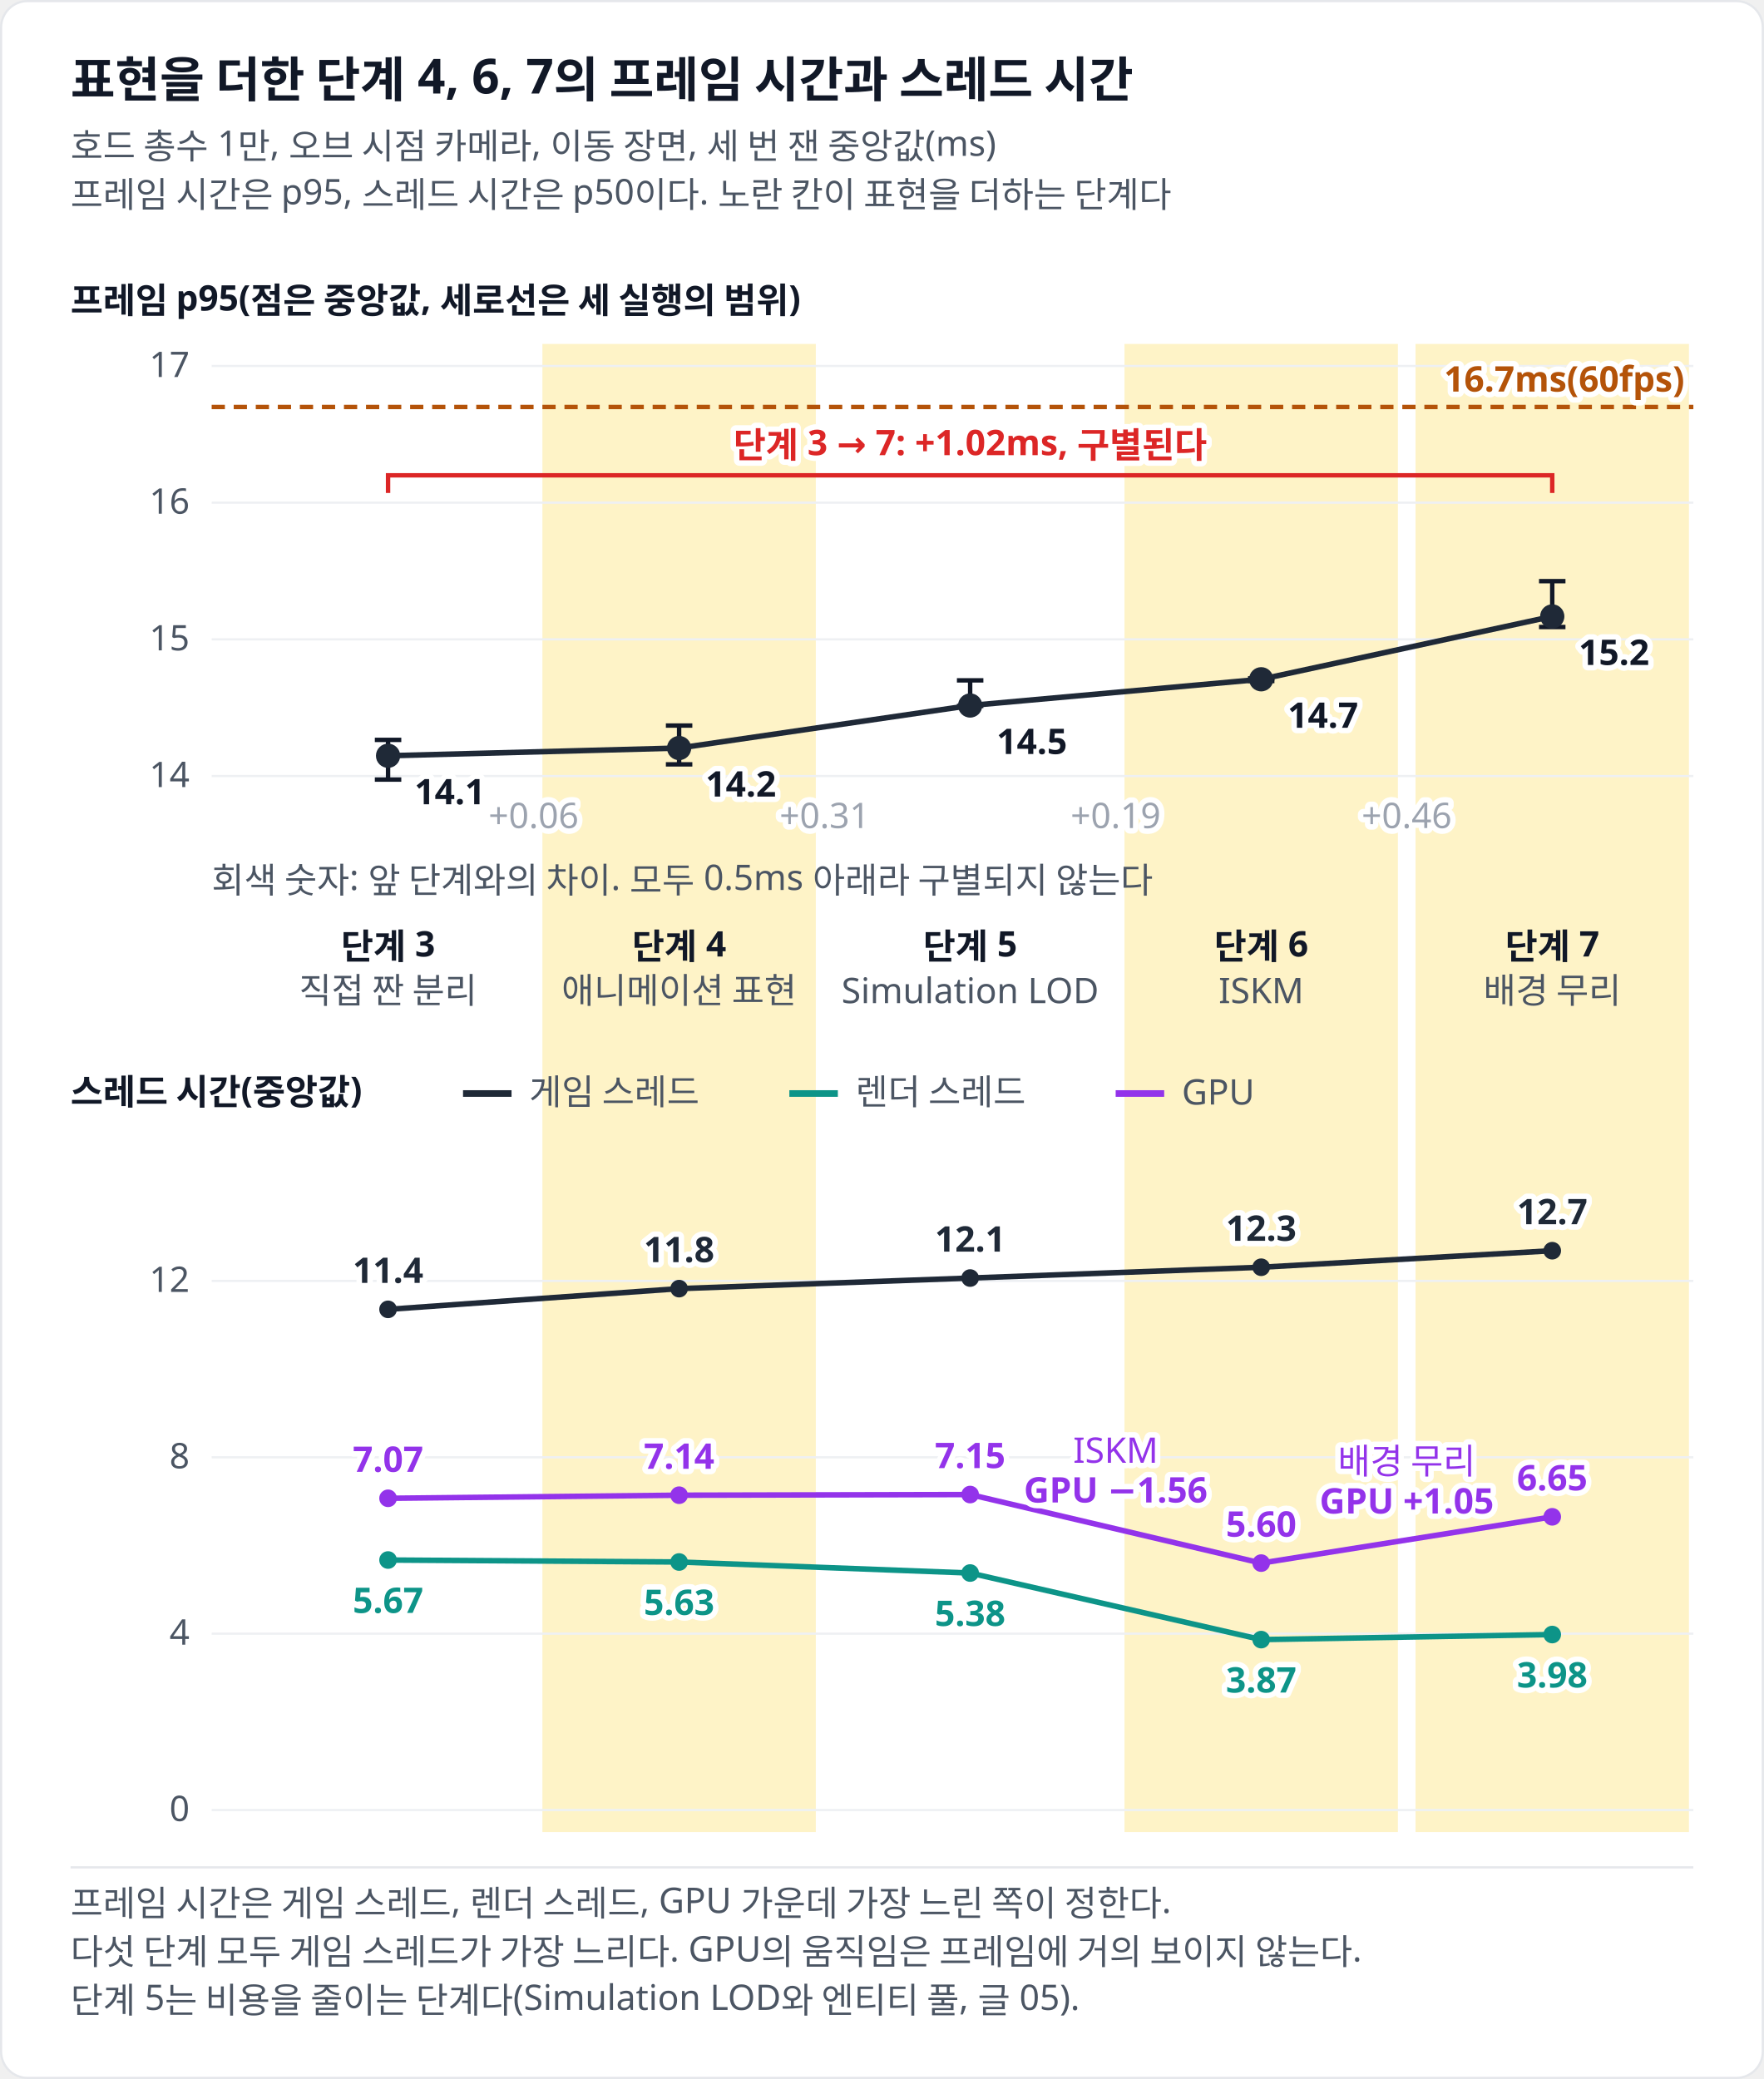
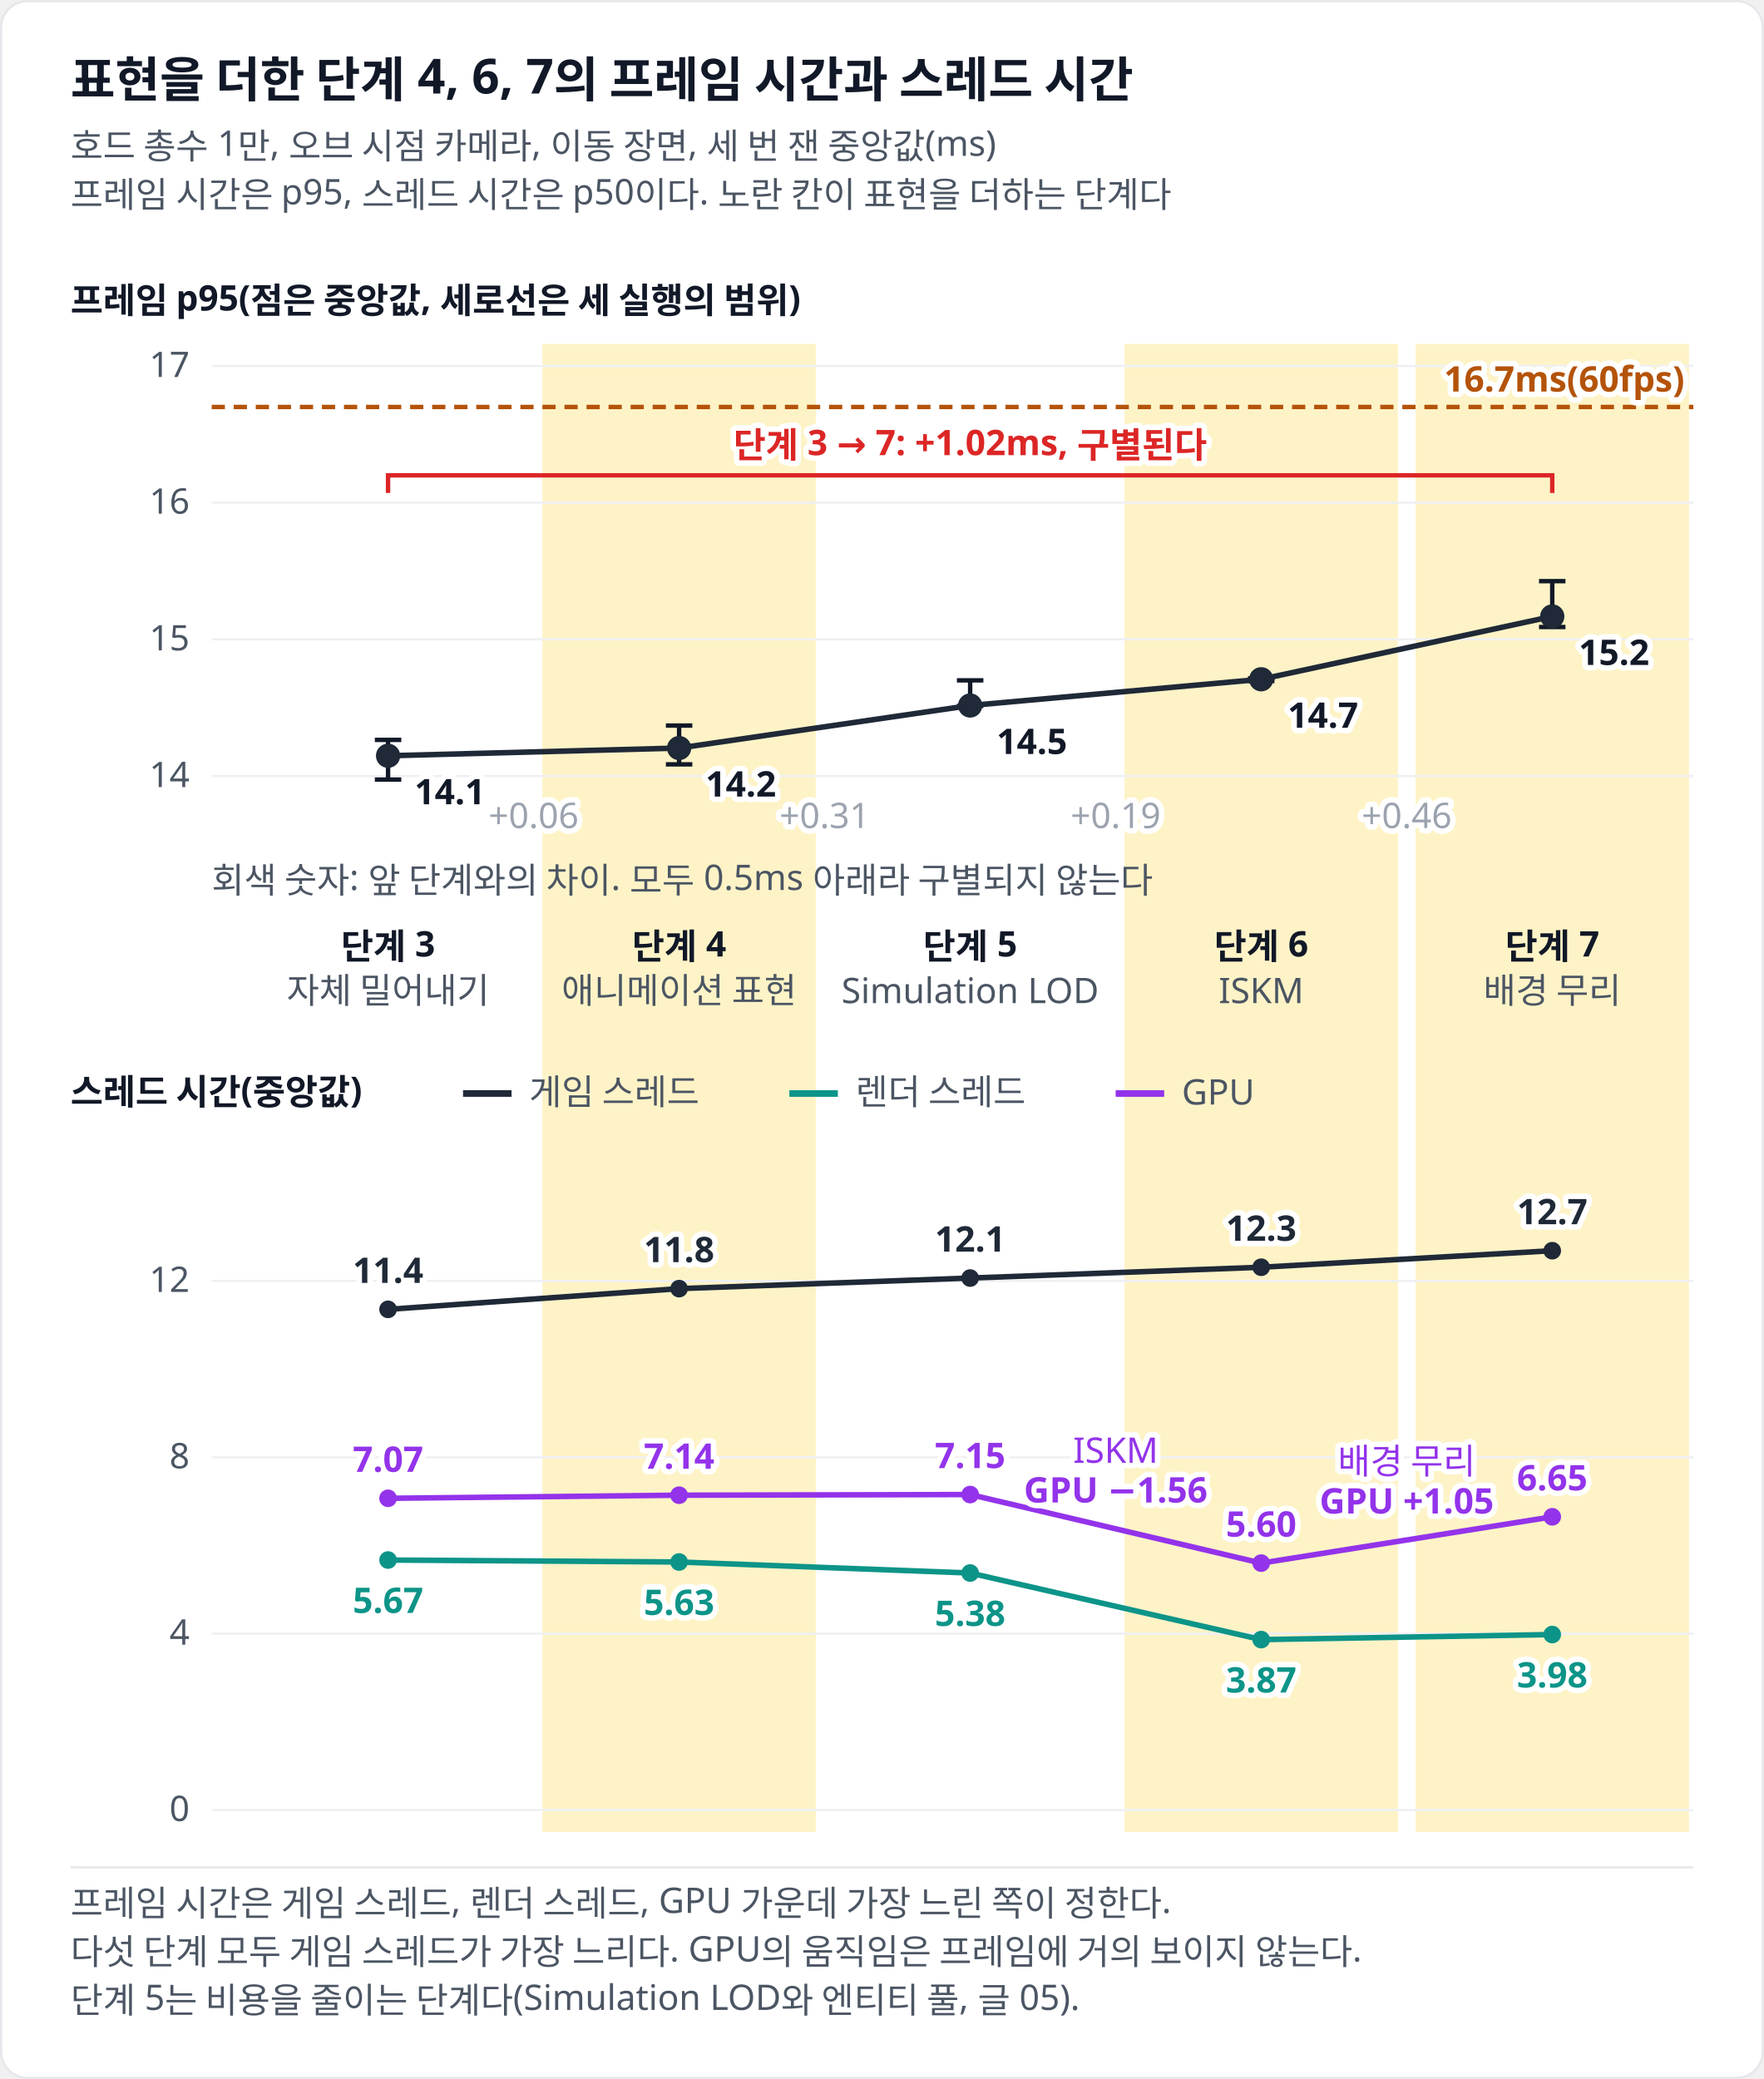
<svg xmlns="http://www.w3.org/2000/svg" width="800" height="943" viewBox="0 0 800 943" font-family="Malgun Gothic, Apple SD Gothic Neo, Noto Sans KR, Segoe UI, sans-serif" font-size="16" fill="#111827">
  <rect x="0.5" y="0.5" width="799" height="942" rx="12" fill="#ffffff" stroke="#e5e7eb" />
  <text x="32" y="44" font-size="22" font-weight="700">표현을 더한 단계 4, 6, 7의 프레임 시간과 스레드 시간</text>
  <text x="32" y="72" font-size="16" fill="#4b5563">호드 총수 1만, 오브 시점 카메라, 이동 장면, 세 번 잰 중앙값(ms)</text>
  <text x="32" y="94" font-size="16" fill="#4b5563">프레임 시간은 p95, 스레드 시간은 p50이다. 노란 칸이 표현을 더하는 단계다</text>
  <rect x="246.0" y="156.0" width="124" height="675.0" fill="#fef3c7" />
  <rect x="510.0" y="156.0" width="124" height="675.0" fill="#fef3c7" />
  <rect x="642.0" y="156.0" width="124" height="675.0" fill="#fef3c7" />
  <text x="32.0" y="142.0" font-size="16" text-anchor="start" font-weight="700" fill="#111827">프레임 p95(점은 중앙값, 세로선은 세 실행의 범위)</text>
  <line x1="96" y1="352.0" x2="768" y2="352.0" stroke="#eef0f3" />
  <text x="86.0" y="357.0" font-size="16" text-anchor="end" fill="#4b5563">14</text>
  <line x1="96" y1="290.0" x2="768" y2="290.0" stroke="#eef0f3" />
  <text x="86.0" y="295.0" font-size="16" text-anchor="end" fill="#4b5563">15</text>
  <line x1="96" y1="228.0" x2="768" y2="228.0" stroke="#eef0f3" />
  <text x="86.0" y="233.0" font-size="16" text-anchor="end" fill="#4b5563">16</text>
  <line x1="96" y1="166.0" x2="768" y2="166.0" stroke="#eef0f3" />
  <text x="86.0" y="171.0" font-size="16" text-anchor="end" fill="#4b5563">17</text>
  <line x1="96" y1="184.6" x2="768" y2="184.6" stroke="#b45309" stroke-width="2" stroke-dasharray="6 4" />
  <text x="764.0" y="177.6" font-size="16" text-anchor="end" font-weight="700" fill="#ffffff" stroke="#ffffff" stroke-width="5" stroke-linejoin="round">16.7ms(60fps)</text>
  <text x="764.0" y="177.6" font-size="16" text-anchor="end" font-weight="700" fill="#b45309">16.7ms(60fps)</text>
  <line x1="176" y1="353.6" x2="176" y2="335.6" stroke="#111827" stroke-width="2" />
  <line x1="170" y1="353.6" x2="182" y2="353.6" stroke="#111827" stroke-width="2" />
  <line x1="170" y1="335.6" x2="182" y2="335.6" stroke="#111827" stroke-width="2" />
  <line x1="308" y1="346.7" x2="308" y2="329.1" stroke="#111827" stroke-width="2" />
  <line x1="302" y1="346.7" x2="314" y2="346.7" stroke="#111827" stroke-width="2" />
  <line x1="302" y1="329.1" x2="314" y2="329.1" stroke="#111827" stroke-width="2" />
  <line x1="440" y1="320.2" x2="440" y2="308.6" stroke="#111827" stroke-width="2" />
  <line x1="434" y1="320.2" x2="446" y2="320.2" stroke="#111827" stroke-width="2" />
  <line x1="434" y1="308.6" x2="446" y2="308.6" stroke="#111827" stroke-width="2" />
  <line x1="572" y1="308.9" x2="572" y2="307.7" stroke="#111827" stroke-width="2" />
  <line x1="566" y1="308.9" x2="578" y2="308.9" stroke="#111827" stroke-width="2" />
  <line x1="566" y1="307.7" x2="578" y2="307.7" stroke="#111827" stroke-width="2" />
  <line x1="704" y1="284.4" x2="704" y2="263.6" stroke="#111827" stroke-width="2" />
  <line x1="698" y1="284.4" x2="710" y2="284.4" stroke="#111827" stroke-width="2" />
  <line x1="698" y1="263.6" x2="710" y2="263.6" stroke="#111827" stroke-width="2" />
  <path d="M176.0,342.8 L308.0,339.3 L440.0,320.0 L572.0,308.1 L704.0,279.6" fill="none" stroke="#1f2937" stroke-width="2.5" />
  <circle cx="176.0" cy="342.8" r="5.5" fill="#1f2937" />
  <text x="188.0" y="364.8" font-size="16" text-anchor="start" font-weight="700" fill="#ffffff" stroke="#ffffff" stroke-width="5" stroke-linejoin="round">14.1</text>
  <text x="188.0" y="364.8" font-size="16" text-anchor="start" font-weight="700" fill="#111827">14.1</text>
  <circle cx="308.0" cy="339.3" r="5.5" fill="#1f2937" />
  <text x="320.0" y="361.3" font-size="16" text-anchor="start" font-weight="700" fill="#ffffff" stroke="#ffffff" stroke-width="5" stroke-linejoin="round">14.2</text>
  <text x="320.0" y="361.3" font-size="16" text-anchor="start" font-weight="700" fill="#111827">14.2</text>
  <circle cx="440.0" cy="320.0" r="5.5" fill="#1f2937" />
  <text x="452.0" y="342.0" font-size="16" text-anchor="start" font-weight="700" fill="#ffffff" stroke="#ffffff" stroke-width="5" stroke-linejoin="round">14.5</text>
  <text x="452.0" y="342.0" font-size="16" text-anchor="start" font-weight="700" fill="#111827">14.5</text>
  <circle cx="572.0" cy="308.1" r="5.5" fill="#1f2937" />
  <text x="584.0" y="330.1" font-size="16" text-anchor="start" font-weight="700" fill="#ffffff" stroke="#ffffff" stroke-width="5" stroke-linejoin="round">14.7</text>
  <text x="584.0" y="330.1" font-size="16" text-anchor="start" font-weight="700" fill="#111827">14.7</text>
  <circle cx="704.0" cy="279.6" r="5.5" fill="#1f2937" />
  <text x="716.0" y="301.6" font-size="16" text-anchor="start" font-weight="700" fill="#ffffff" stroke="#ffffff" stroke-width="5" stroke-linejoin="round">15.2</text>
  <text x="716.0" y="301.6" font-size="16" text-anchor="start" font-weight="700" fill="#111827">15.2</text>
  <text x="242.0" y="375.6" font-size="16" text-anchor="middle" fill="#ffffff" stroke="#ffffff" stroke-width="5" stroke-linejoin="round">+0.06</text>
  <text x="242.0" y="375.6" font-size="16" text-anchor="middle" fill="#9ca3af">+0.06</text>
  <text x="374.0" y="375.6" font-size="16" text-anchor="middle" fill="#ffffff" stroke="#ffffff" stroke-width="5" stroke-linejoin="round">+0.31</text>
  <text x="374.0" y="375.6" font-size="16" text-anchor="middle" fill="#9ca3af">+0.31</text>
  <text x="506.0" y="375.6" font-size="16" text-anchor="middle" fill="#ffffff" stroke="#ffffff" stroke-width="5" stroke-linejoin="round">+0.19</text>
  <text x="506.0" y="375.6" font-size="16" text-anchor="middle" fill="#9ca3af">+0.19</text>
  <text x="638.0" y="375.6" font-size="16" text-anchor="middle" fill="#ffffff" stroke="#ffffff" stroke-width="5" stroke-linejoin="round">+0.46</text>
  <text x="638.0" y="375.6" font-size="16" text-anchor="middle" fill="#9ca3af">+0.46</text>
  <path d="M176,223.6 L176,215.6 L704,215.6 L704,223.6" fill="none" stroke="#dc2626" stroke-width="2" />
  <text x="440.0" y="207.6" font-size="16" text-anchor="middle" font-weight="700" fill="#ffffff" stroke="#ffffff" stroke-width="5" stroke-linejoin="round">단계 3 → 7: +1.02ms, 구별된다</text>
  <text x="440.0" y="207.6" font-size="16" text-anchor="middle" font-weight="700" fill="#dc2626">단계 3 → 7: +1.02ms, 구별된다</text>
  <text x="96.0" y="405.0" font-size="16" text-anchor="start" fill="#4b5563">회색 숫자: 앞 단계와의 차이. 모두 0.5ms 아래라 구별되지 않는다</text>
  <text x="176.0" y="435.0" font-size="16" text-anchor="middle" font-weight="700" fill="#111827">단계 3</text>
-   <text x="176.0" y="455.0" font-size="16" text-anchor="middle" fill="#4b5563">직접 짠 분리</text>
+   <text x="176.0" y="455.0" font-size="16" text-anchor="middle" fill="#4b5563">자체 밀어내기</text>
  <text x="308.0" y="435.0" font-size="16" text-anchor="middle" font-weight="700" fill="#111827">단계 4</text>
  <text x="308.0" y="455.0" font-size="16" text-anchor="middle" fill="#4b5563">애니메이션 표현</text>
  <text x="440.0" y="435.0" font-size="16" text-anchor="middle" font-weight="700" fill="#111827">단계 5</text>
  <text x="440.0" y="455.0" font-size="16" text-anchor="middle" fill="#4b5563">Simulation LOD</text>
  <text x="572.0" y="435.0" font-size="16" text-anchor="middle" font-weight="700" fill="#111827">단계 6</text>
  <text x="572.0" y="455.0" font-size="16" text-anchor="middle" fill="#4b5563">ISKM</text>
  <text x="704.0" y="435.0" font-size="16" text-anchor="middle" font-weight="700" fill="#111827">단계 7</text>
  <text x="704.0" y="455.0" font-size="16" text-anchor="middle" fill="#4b5563">배경 무리</text>
  <text x="32.0" y="501.0" font-size="16" text-anchor="start" font-weight="700" fill="#111827">스레드 시간(중앙값)</text>
  <line x1="210" y1="496.0" x2="232" y2="496.0" stroke="#1f2937" stroke-width="3" />
  <text x="240.0" y="501.0" font-size="16" text-anchor="start" fill="#4b5563">게임 스레드</text>
  <line x1="358" y1="496.0" x2="380" y2="496.0" stroke="#0d9488" stroke-width="3" />
  <text x="388.0" y="501.0" font-size="16" text-anchor="start" fill="#4b5563">렌더 스레드</text>
  <line x1="506" y1="496.0" x2="528" y2="496.0" stroke="#9333ea" stroke-width="3" />
  <text x="536.0" y="501.0" font-size="16" text-anchor="start" fill="#4b5563">GPU</text>
  <line x1="96" y1="821.0" x2="768" y2="821.0" stroke="#eef0f3" />
  <text x="86.0" y="826.0" font-size="16" text-anchor="end" fill="#4b5563">0</text>
  <line x1="96" y1="741.0" x2="768" y2="741.0" stroke="#eef0f3" />
  <text x="86.0" y="746.0" font-size="16" text-anchor="end" fill="#4b5563">4</text>
  <line x1="96" y1="661.0" x2="768" y2="661.0" stroke="#eef0f3" />
  <text x="86.0" y="666.0" font-size="16" text-anchor="end" fill="#4b5563">8</text>
  <line x1="96" y1="581.0" x2="768" y2="581.0" stroke="#eef0f3" />
  <text x="86.0" y="586.0" font-size="16" text-anchor="end" fill="#4b5563">12</text>
  <path d="M176.0,593.9 L308.0,584.5 L440.0,579.7 L572.0,574.8 L704.0,567.3" fill="none" stroke="#1f2937" stroke-width="2.5" />
  <circle cx="176.0" cy="593.9" r="4" fill="#1f2937" />
  <text x="176.0" y="581.9" font-size="16" text-anchor="middle" font-weight="700" fill="#ffffff" stroke="#ffffff" stroke-width="5" stroke-linejoin="round">11.4</text>
  <text x="176.0" y="581.9" font-size="16" text-anchor="middle" font-weight="700" fill="#1f2937">11.4</text>
  <circle cx="308.0" cy="584.5" r="4" fill="#1f2937" />
  <text x="308.0" y="572.5" font-size="16" text-anchor="middle" font-weight="700" fill="#ffffff" stroke="#ffffff" stroke-width="5" stroke-linejoin="round">11.8</text>
  <text x="308.0" y="572.5" font-size="16" text-anchor="middle" font-weight="700" fill="#1f2937">11.8</text>
  <circle cx="440.0" cy="579.7" r="4" fill="#1f2937" />
  <text x="440.0" y="567.7" font-size="16" text-anchor="middle" font-weight="700" fill="#ffffff" stroke="#ffffff" stroke-width="5" stroke-linejoin="round">12.1</text>
  <text x="440.0" y="567.7" font-size="16" text-anchor="middle" font-weight="700" fill="#1f2937">12.1</text>
  <circle cx="572.0" cy="574.8" r="4" fill="#1f2937" />
  <text x="572.0" y="562.8" font-size="16" text-anchor="middle" font-weight="700" fill="#ffffff" stroke="#ffffff" stroke-width="5" stroke-linejoin="round">12.3</text>
  <text x="572.0" y="562.8" font-size="16" text-anchor="middle" font-weight="700" fill="#1f2937">12.3</text>
  <circle cx="704.0" cy="567.3" r="4" fill="#1f2937" />
  <text x="704.0" y="555.3" font-size="16" text-anchor="middle" font-weight="700" fill="#ffffff" stroke="#ffffff" stroke-width="5" stroke-linejoin="round">12.7</text>
  <text x="704.0" y="555.3" font-size="16" text-anchor="middle" font-weight="700" fill="#1f2937">12.7</text>
  <path d="M176.0,679.6 L308.0,678.2 L440.0,677.9 L572.0,709.0 L704.0,688.0" fill="none" stroke="#9333ea" stroke-width="2.5" />
  <circle cx="176.0" cy="679.6" r="4" fill="#9333ea" />
  <text x="176.0" y="667.6" font-size="16" text-anchor="middle" font-weight="700" fill="#ffffff" stroke="#ffffff" stroke-width="5" stroke-linejoin="round">7.07</text>
  <text x="176.0" y="667.6" font-size="16" text-anchor="middle" font-weight="700" fill="#9333ea">7.07</text>
  <circle cx="308.0" cy="678.2" r="4" fill="#9333ea" />
  <text x="308.0" y="666.2" font-size="16" text-anchor="middle" font-weight="700" fill="#ffffff" stroke="#ffffff" stroke-width="5" stroke-linejoin="round">7.14</text>
  <text x="308.0" y="666.2" font-size="16" text-anchor="middle" font-weight="700" fill="#9333ea">7.14</text>
  <circle cx="440.0" cy="677.9" r="4" fill="#9333ea" />
  <text x="440.0" y="665.9" font-size="16" text-anchor="middle" font-weight="700" fill="#ffffff" stroke="#ffffff" stroke-width="5" stroke-linejoin="round">7.15</text>
  <text x="440.0" y="665.9" font-size="16" text-anchor="middle" font-weight="700" fill="#9333ea">7.15</text>
  <circle cx="572.0" cy="709.0" r="4" fill="#9333ea" />
  <text x="572.0" y="697.0" font-size="16" text-anchor="middle" font-weight="700" fill="#ffffff" stroke="#ffffff" stroke-width="5" stroke-linejoin="round">5.60</text>
  <text x="572.0" y="697.0" font-size="16" text-anchor="middle" font-weight="700" fill="#9333ea">5.60</text>
  <circle cx="704.0" cy="688.0" r="4" fill="#9333ea" />
  <text x="704.0" y="676.0" font-size="16" text-anchor="middle" font-weight="700" fill="#ffffff" stroke="#ffffff" stroke-width="5" stroke-linejoin="round">6.65</text>
  <text x="704.0" y="676.0" font-size="16" text-anchor="middle" font-weight="700" fill="#9333ea">6.65</text>
  <path d="M176.0,707.6 L308.0,708.5 L440.0,713.5 L572.0,743.7 L704.0,741.4" fill="none" stroke="#0d9488" stroke-width="2.5" />
  <circle cx="176.0" cy="707.6" r="4" fill="#0d9488" />
  <text x="176.0" y="731.6" font-size="16" text-anchor="middle" font-weight="700" fill="#ffffff" stroke="#ffffff" stroke-width="5" stroke-linejoin="round">5.67</text>
  <text x="176.0" y="731.6" font-size="16" text-anchor="middle" font-weight="700" fill="#0d9488">5.67</text>
  <circle cx="308.0" cy="708.5" r="4" fill="#0d9488" />
  <text x="308.0" y="732.5" font-size="16" text-anchor="middle" font-weight="700" fill="#ffffff" stroke="#ffffff" stroke-width="5" stroke-linejoin="round">5.63</text>
  <text x="308.0" y="732.5" font-size="16" text-anchor="middle" font-weight="700" fill="#0d9488">5.63</text>
  <circle cx="440.0" cy="713.5" r="4" fill="#0d9488" />
  <text x="440.0" y="737.5" font-size="16" text-anchor="middle" font-weight="700" fill="#ffffff" stroke="#ffffff" stroke-width="5" stroke-linejoin="round">5.38</text>
  <text x="440.0" y="737.5" font-size="16" text-anchor="middle" font-weight="700" fill="#0d9488">5.38</text>
  <circle cx="572.0" cy="743.7" r="4" fill="#0d9488" />
  <text x="572.0" y="767.7" font-size="16" text-anchor="middle" font-weight="700" fill="#ffffff" stroke="#ffffff" stroke-width="5" stroke-linejoin="round">3.87</text>
  <text x="572.0" y="767.7" font-size="16" text-anchor="middle" font-weight="700" fill="#0d9488">3.87</text>
  <circle cx="704.0" cy="741.4" r="4" fill="#0d9488" />
  <text x="704.0" y="765.4" font-size="16" text-anchor="middle" font-weight="700" fill="#ffffff" stroke="#ffffff" stroke-width="5" stroke-linejoin="round">3.98</text>
  <text x="704.0" y="765.4" font-size="16" text-anchor="middle" font-weight="700" fill="#0d9488">3.98</text>
  <text x="506.0" y="663.5" font-size="16" text-anchor="middle" fill="#ffffff" stroke="#ffffff" stroke-width="5" stroke-linejoin="round">ISKM</text>
  <text x="506.0" y="663.5" font-size="16" text-anchor="middle" fill="#9333ea">ISKM</text>
  <text x="506.0" y="681.5" font-size="16" text-anchor="middle" font-weight="700" fill="#ffffff" stroke="#ffffff" stroke-width="5" stroke-linejoin="round">GPU −1.56</text>
  <text x="506.0" y="681.5" font-size="16" text-anchor="middle" font-weight="700" fill="#9333ea">GPU −1.56</text>
  <text x="638.0" y="668.5" font-size="16" text-anchor="middle" fill="#ffffff" stroke="#ffffff" stroke-width="5" stroke-linejoin="round">배경 무리</text>
  <text x="638.0" y="668.5" font-size="16" text-anchor="middle" fill="#9333ea">배경 무리</text>
  <text x="638.0" y="686.5" font-size="16" text-anchor="middle" font-weight="700" fill="#ffffff" stroke="#ffffff" stroke-width="5" stroke-linejoin="round">GPU +1.05</text>
  <text x="638.0" y="686.5" font-size="16" text-anchor="middle" font-weight="700" fill="#9333ea">GPU +1.05</text>
  <line x1="32" y1="847.0" x2="768" y2="847.0" stroke="#e5e7eb" />
  <text x="32.0" y="869.0" font-size="16" text-anchor="start" fill="#4b5563">프레임 시간은 게임 스레드, 렌더 스레드, GPU 가운데 가장 느린 쪽이 정한다.</text>
  <text x="32.0" y="891.0" font-size="16" text-anchor="start" fill="#4b5563">다섯 단계 모두 게임 스레드가 가장 느리다. GPU의 움직임은 프레임에 거의 보이지 않는다.</text>
  <text x="32.0" y="913.0" font-size="16" text-anchor="start" fill="#4b5563">단계 5는 비용을 줄이는 단계다(Simulation LOD와 엔티티 풀, 글 05).</text>
</svg>
